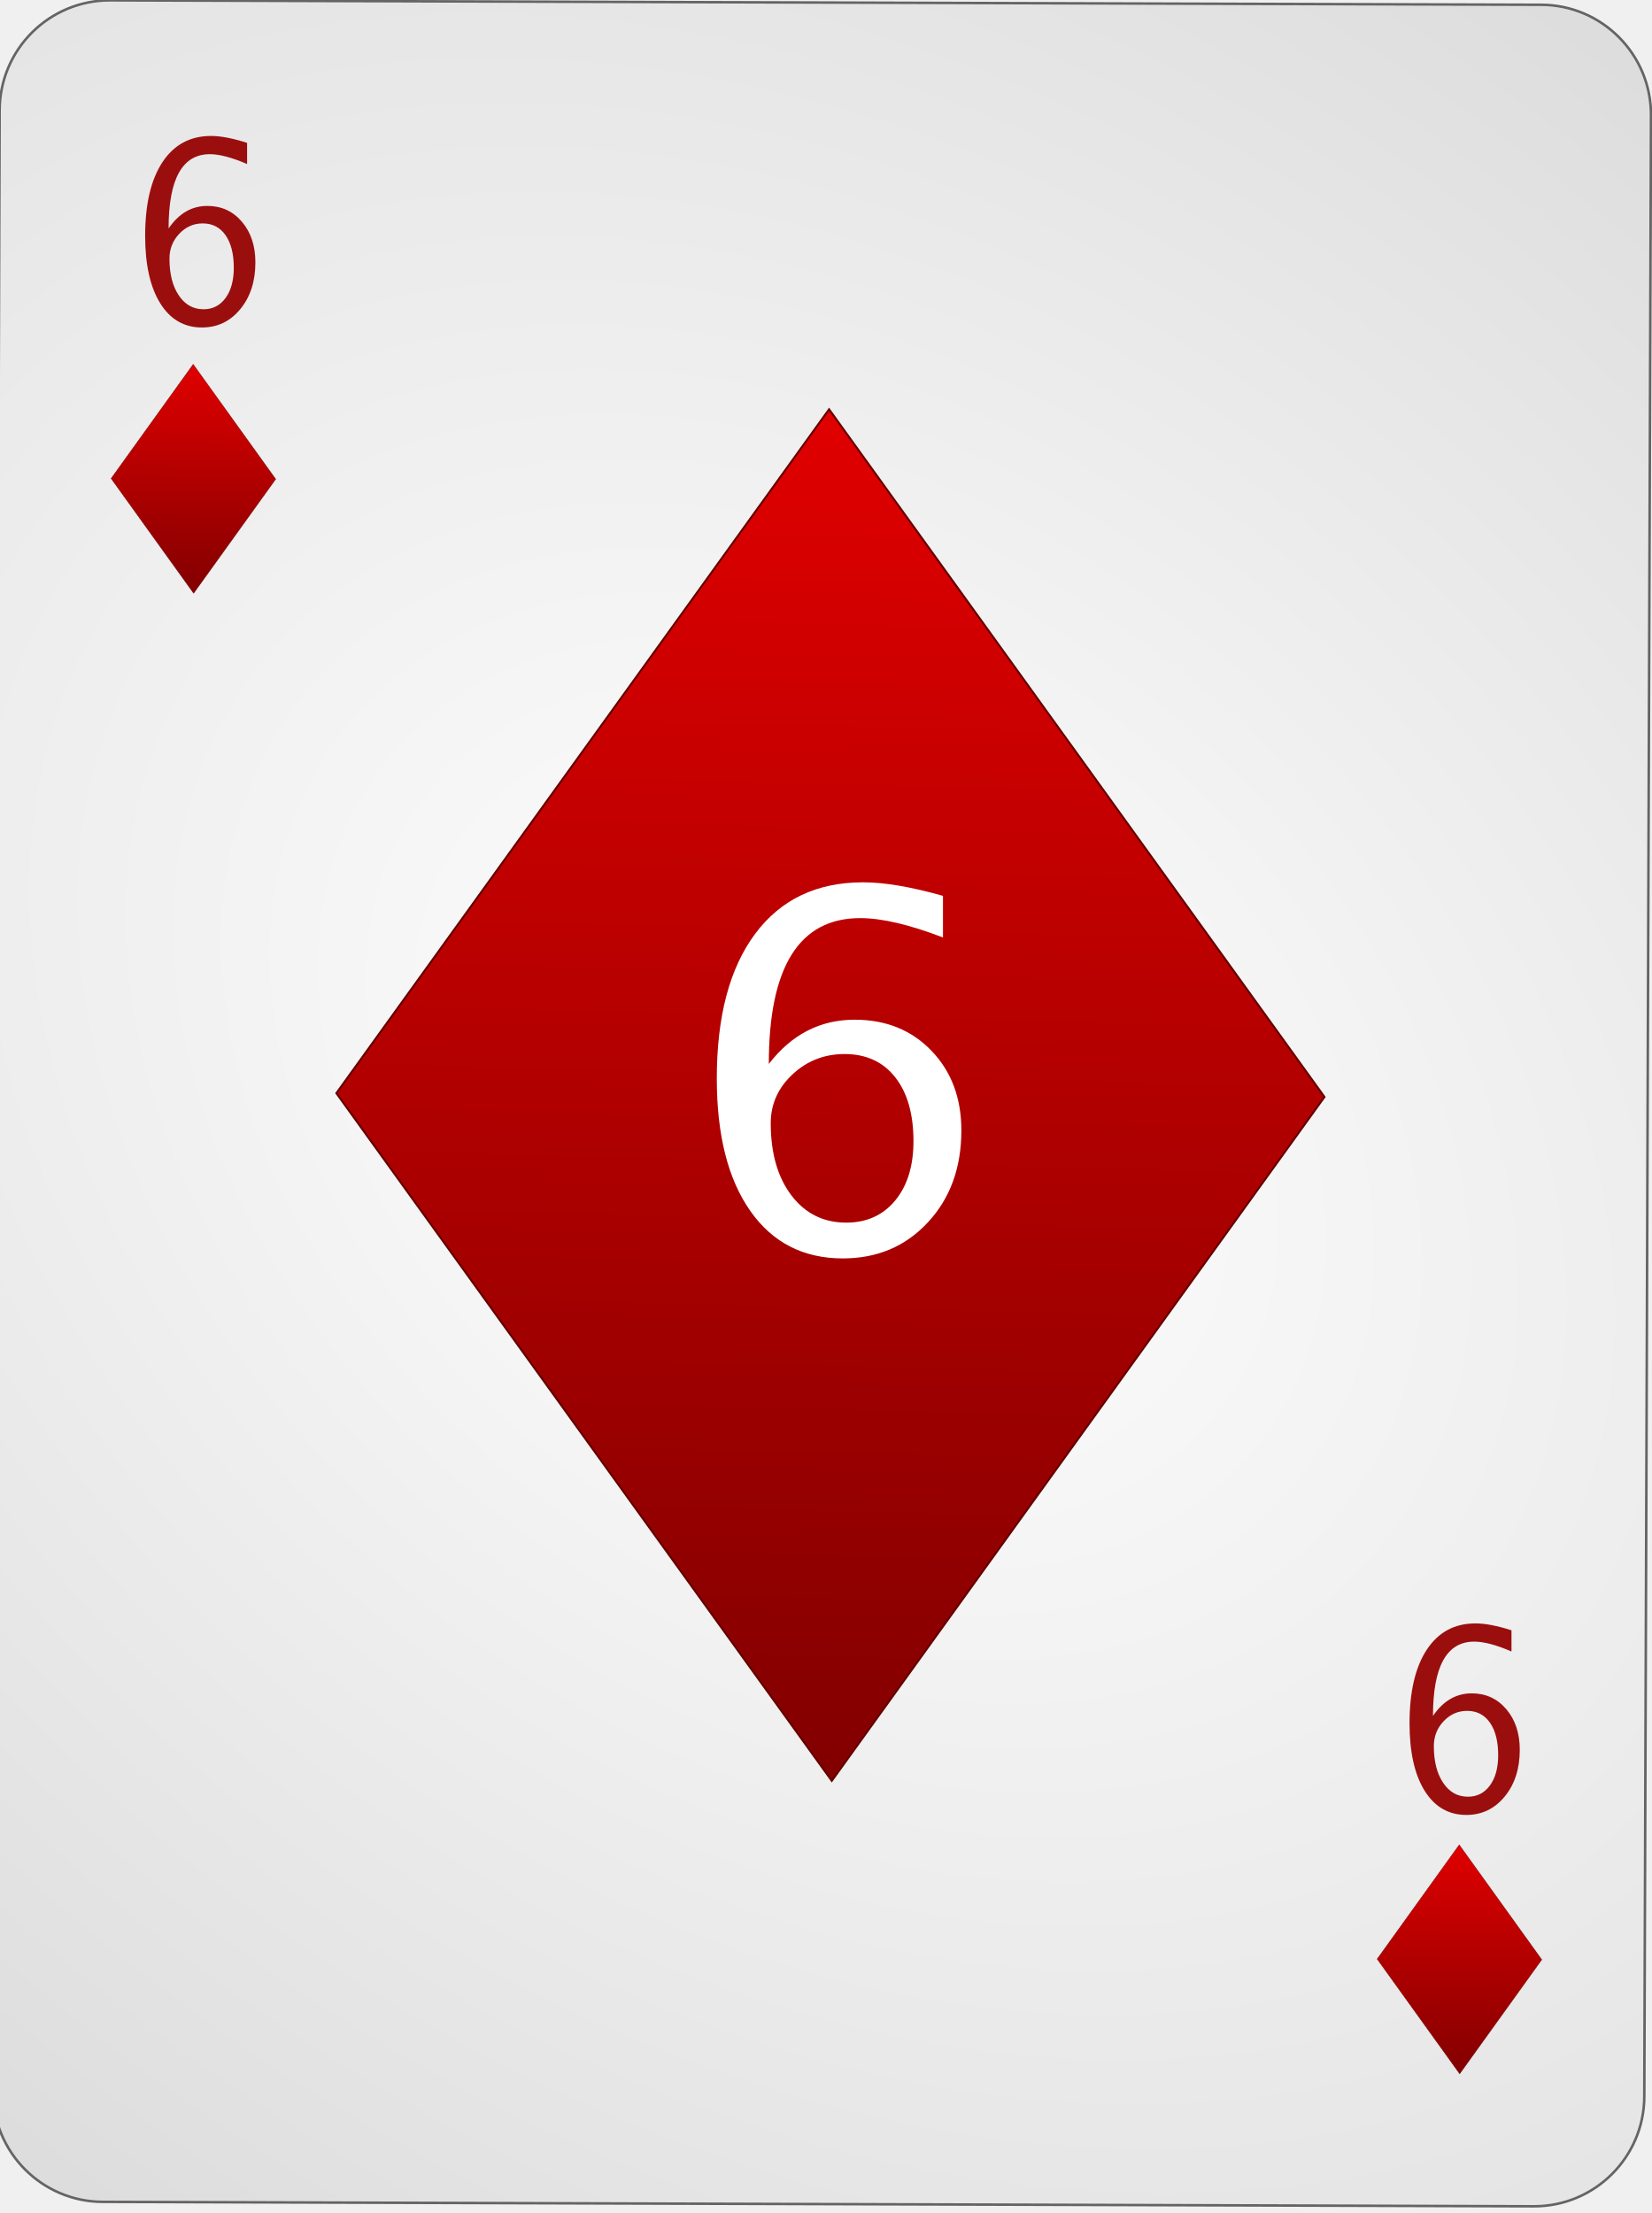
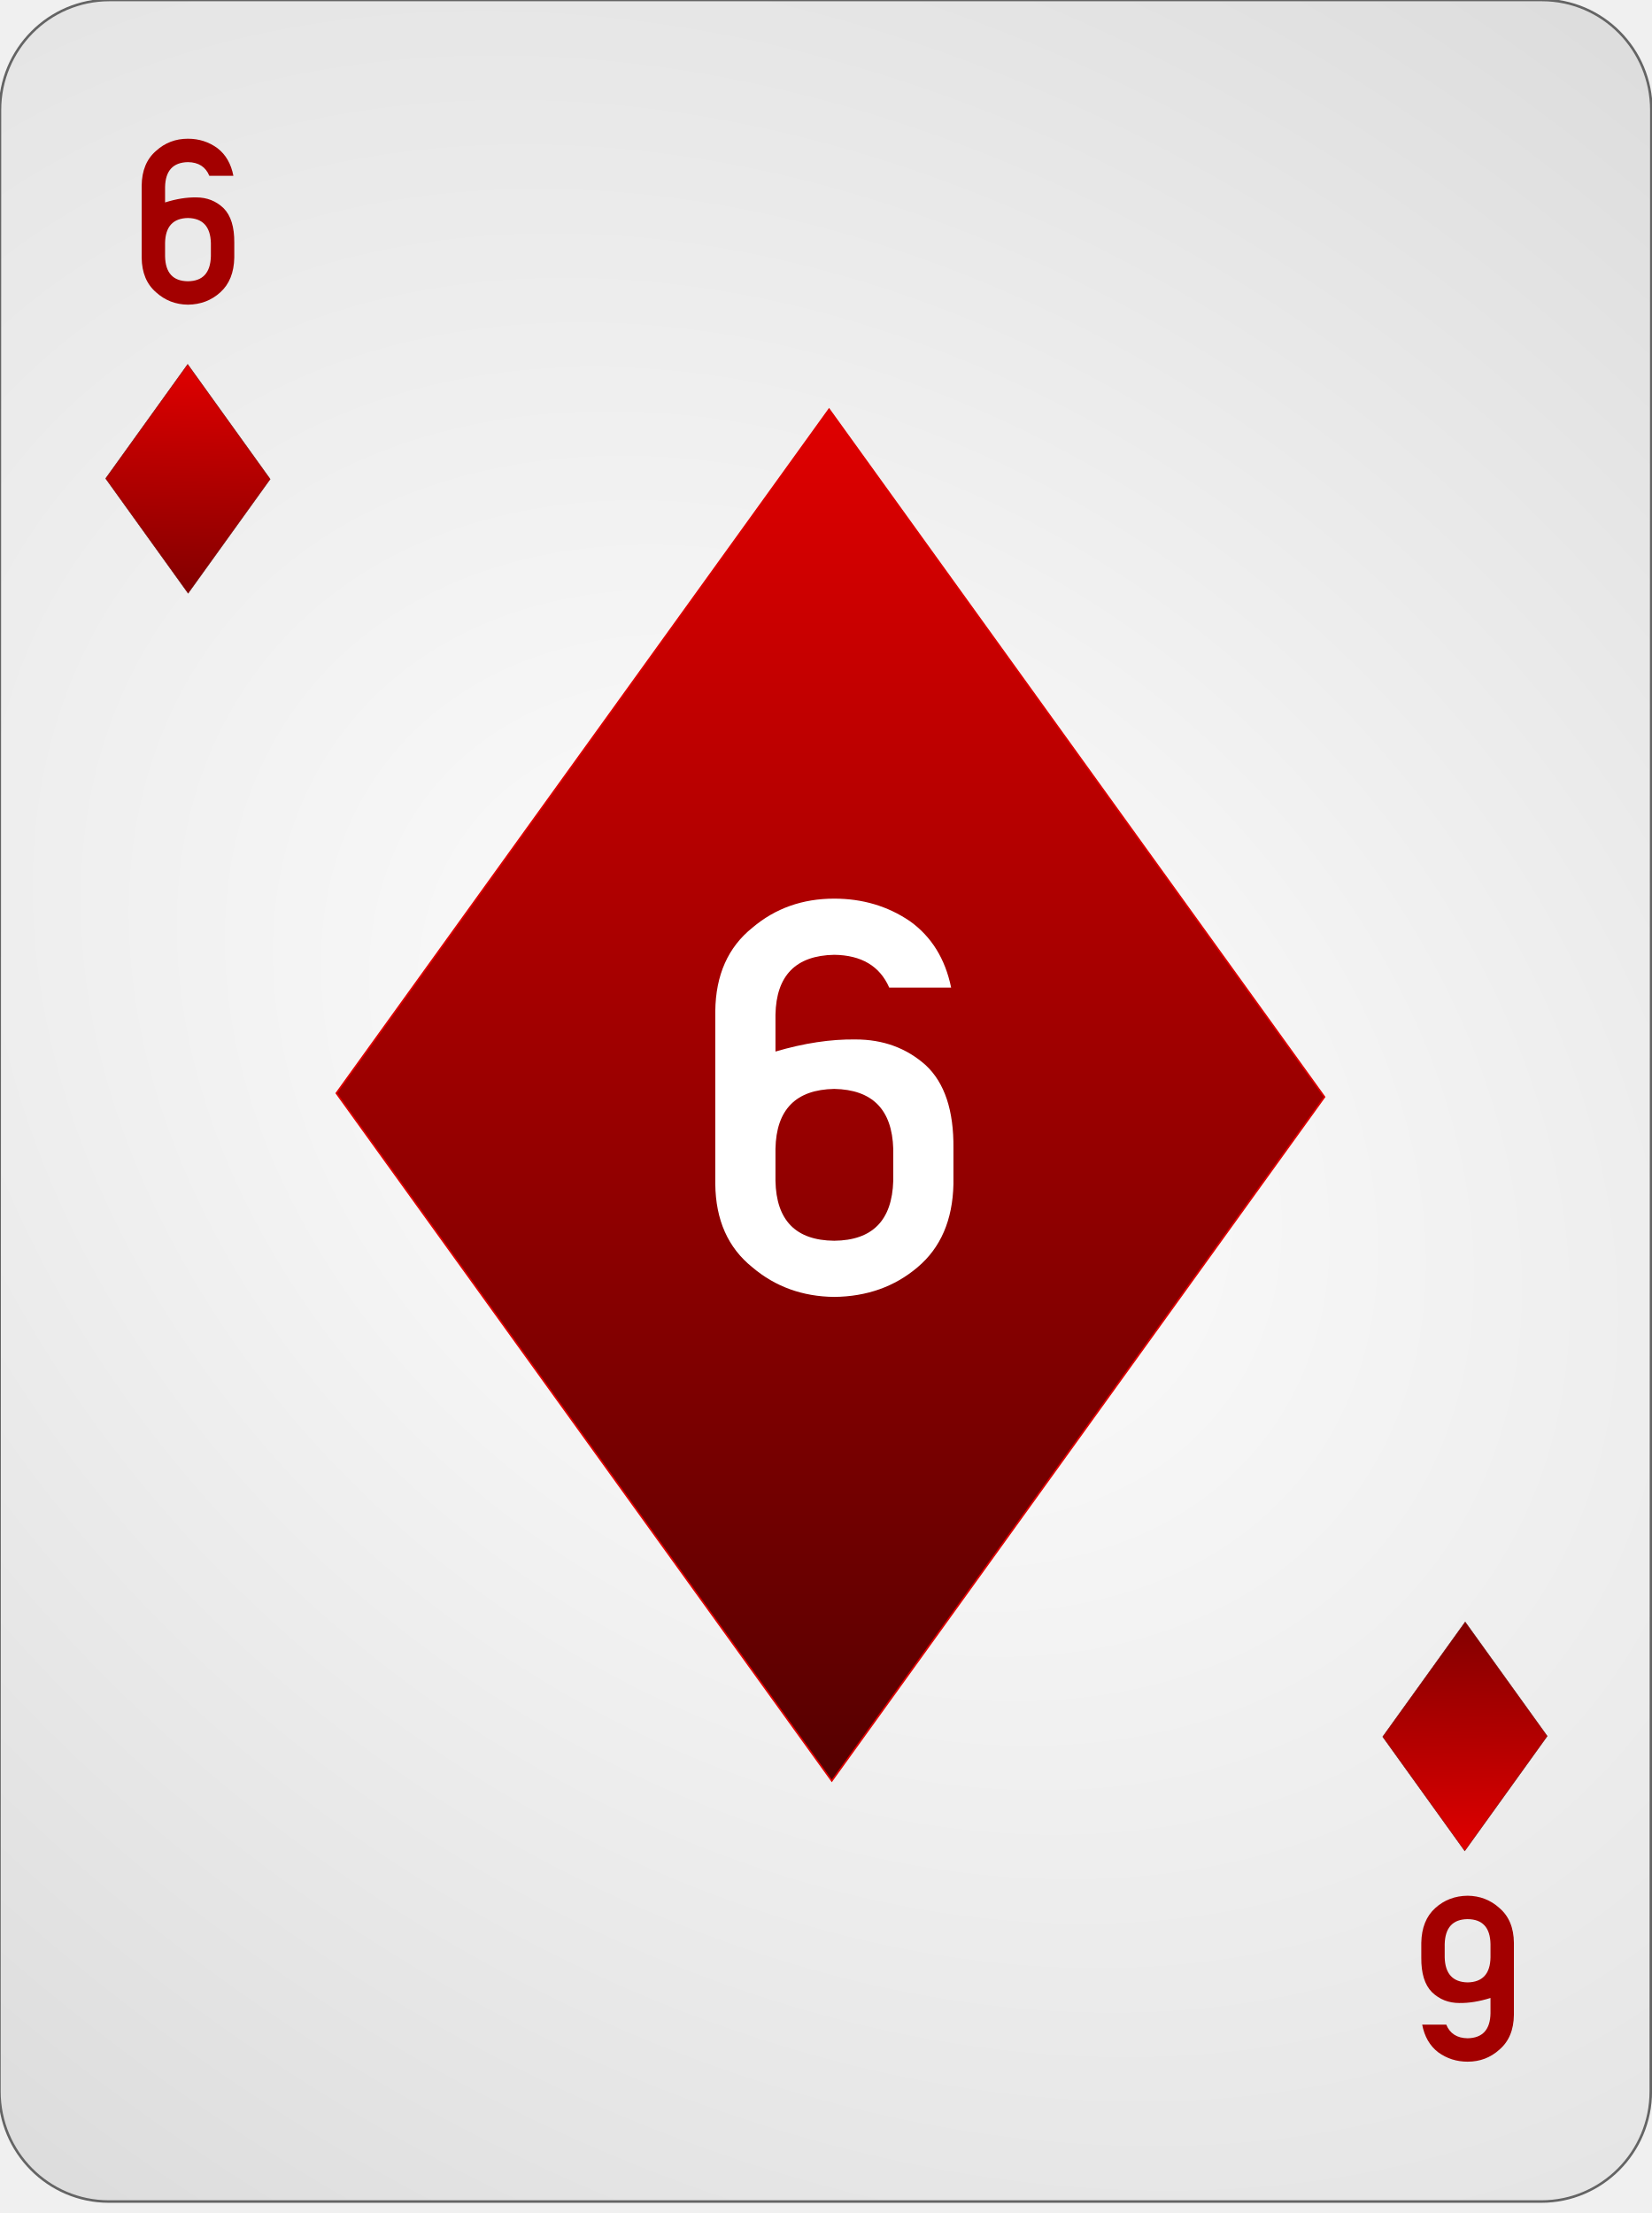
<svg xmlns="http://www.w3.org/2000/svg" width="100%" height="100%" viewBox="0 0 144 193" version="1.1" xml:space="preserve" style="fill-rule:evenodd;clip-rule:evenodd;">
-   <path id="Card-background" d="M143.967,10.046c0.018,-5.299 -4.269,-9.614 -9.568,-9.63l-124.799,-0.386c-5.298,-0.017 -9.615,4.272 -9.632,9.57l-0.583,172.799c-0.018,5.298 4.269,9.613 9.567,9.63l124.8,0.386c5.298,0.016 9.614,-4.272 9.632,-9.57l0.583,-172.799Z" style="fill:url(#_Radial1);stroke:#646464;stroke-width:0.22px;" />
+   <path id="Card-background" d="M143.997,9.6c0.002,-5.298 -4.272,-9.6 -9.538,-9.6l-124.918,0c-5.266,0 -9.542,4.302 -9.544,9.6l-0.048,172.8c-0.001,5.298 4.273,9.6 9.539,9.6l124.917,0c5.266,0 9.543,-4.302 9.544,-9.6l0.048,-172.8Z" style="fill:url(#_Radial1);stroke:#646464;stroke-width:0.22px;" />
  <g id="Diamonds">
-     <path id="rect3362" d="M72.532,155.313l42.966,-59.646l-43.202,-59.975l-42.966,59.646l43.202,59.975Z" style="fill:url(#_Linear2);stroke:#640000;stroke-width:0.17px;" />
-     <path id="rect6977" d="M16.885,51.744l7.157,-9.959l-7.196,-10.014l-7.157,9.959l7.196,10.014Z" style="fill:url(#_Linear3);stroke:#640000;stroke-width:0.03px;" />
-     <path id="rect4360" d="M127.285,180.864l7.158,-9.959l-7.197,-10.014l-7.157,9.959l7.196,10.014Z" style="fill:url(#_Linear4);stroke:#640000;stroke-width:0.03px;" />
+     <path id="rect3362" d="M72.532,155.313l42.966,-59.646l-43.202,-59.975l-42.966,59.646l43.202,59.975Z" style="fill:url(#_Linear2);stroke:url(#_Linear3);stroke-width:0.14px;" />
+     <path id="rect6977" d="M16.405,51.744l7.157,-9.959l-7.196,-10.014l-7.157,9.959l7.196,10.014Z" style="fill:url(#_Linear4);stroke:#640000;stroke-width:0.03px;" />
+     <path id="rect4360" d="M127.765,141.451l7.158,9.959l-7.197,10.014l-7.157,-9.959l7.196,-10.014Z" style="fill:url(#_Linear5);stroke:#640000;stroke-width:0.03px;" />
  </g>
-   <g id="Red-Numbers">
-     <g opacity="0.94">
-       <g id="text4292">
-         <path d="M14.701,19.925c0.894,-1.311 2.019,-1.966 3.376,-1.966c1.229,0 2.236,0.46 3.018,1.38c0.783,0.92 1.175,2.1 1.175,3.54c0,1.654 -0.439,3.015 -1.317,4.082c-0.878,1.067 -1.992,1.6 -3.342,1.6c-1.553,0 -2.767,-0.705 -3.642,-2.116c-0.874,-1.411 -1.312,-3.369 -1.312,-5.876c0,-2.757 0.503,-4.898 1.507,-6.424c1.005,-1.525 2.42,-2.288 4.245,-2.288c0.837,0 1.883,0.201 3.138,0.602l0,1.847c-1.325,-0.573 -2.409,-0.859 -3.252,-0.859c-2.396,0 -3.594,2.159 -3.594,6.478Zm5.686,3.426c0,-1.203 -0.239,-2.148 -0.718,-2.836c-0.478,-0.687 -1.142,-1.031 -1.992,-1.031c-0.792,0 -1.473,0.301 -2.044,0.902c-0.57,0.602 -0.856,1.325 -0.856,2.17c0,1.332 0.271,2.401 0.813,3.207c0.542,0.806 1.26,1.208 2.154,1.208c0.805,0 1.447,-0.327 1.925,-0.983c0.479,-0.655 0.718,-1.534 0.718,-2.637Z" style="fill:#960000;fill-rule:nonzero;" />
-         <path d="M124.956,149.647c0.894,-1.311 2.019,-1.966 3.376,-1.966c1.229,0 2.236,0.46 3.018,1.381c0.783,0.92 1.175,2.1 1.175,3.539c0,1.654 -0.439,3.015 -1.317,4.082c-0.878,1.067 -1.992,1.601 -3.342,1.601c-1.553,0 -2.767,-0.706 -3.642,-2.116c-0.874,-1.411 -1.312,-3.37 -1.312,-5.876c0,-2.758 0.503,-4.899 1.507,-6.424c1.005,-1.526 2.42,-2.288 4.245,-2.288c0.837,0 1.883,0.2 3.138,0.601l0,1.848c-1.325,-0.573 -2.409,-0.86 -3.252,-0.86c-2.396,0 -3.594,2.16 -3.594,6.478Zm5.686,3.427c0,-1.203 -0.239,-2.149 -0.718,-2.836c-0.478,-0.688 -1.142,-1.031 -1.992,-1.031c-0.792,0 -1.473,0.3 -2.044,0.902c-0.57,0.601 -0.856,1.325 -0.856,2.17c0,1.332 0.271,2.401 0.813,3.206c0.542,0.806 1.26,1.209 2.154,1.209c0.805,0 1.447,-0.328 1.925,-0.983c0.479,-0.655 0.718,-1.534 0.718,-2.637Z" style="fill:#960000;fill-rule:nonzero;" />
-       </g>
-     </g>
+   <g id="Red-Text">
+     <path d="M12.354,22.469c0.013,1.309 0.433,2.318 1.26,3.028c0.775,0.703 1.699,1.061 2.773,1.074c1.107,-0.013 2.048,-0.371 2.822,-1.074c0.788,-0.71 1.195,-1.719 1.221,-3.028l0,-1.298c0.013,-1.374 -0.299,-2.38 -0.937,-3.018c-0.651,-0.625 -1.446,-0.937 -2.383,-0.937c-0.84,-0.013 -1.745,0.133 -2.715,0.439l0,-1.338c0.026,-1.426 0.69,-2.152 1.992,-2.178c0.925,0.013 1.546,0.411 1.865,1.192l2.1,0c-0.202,-1.048 -0.667,-1.852 -1.396,-2.412c-0.749,-0.547 -1.605,-0.821 -2.569,-0.821c-1.074,0 -1.998,0.352 -2.773,1.055c-0.827,0.71 -1.247,1.722 -1.26,3.037l0,6.279Zm2.041,-1.279c0.026,-1.426 0.69,-2.152 1.992,-2.178c1.296,0.026 1.963,0.752 2.002,2.178l0,1.162c-0.039,1.439 -0.706,2.165 -2.002,2.178c-1.302,-0.013 -1.966,-0.739 -1.992,-2.178l0,-1.162Z" style="fill:#a30000;fill-rule:nonzero;" />
+     <path d="M132.013,169.432c-0.013,-1.309 -0.433,-2.318 -1.26,-3.028c-0.775,-0.703 -1.699,-1.061 -2.774,-1.074c-1.106,0.013 -2.047,0.371 -2.822,1.074c-0.788,0.71 -1.194,1.719 -1.22,3.028l0,1.299c-0.013,1.373 0.299,2.379 0.937,3.017c0.651,0.625 1.445,0.938 2.383,0.938c0.84,0.013 1.745,-0.134 2.715,-0.44l0,1.338c-0.026,1.426 -0.69,2.152 -1.993,2.178c-0.924,-0.013 -1.546,-0.41 -1.865,-1.192l-2.099,0c0.201,1.049 0.667,1.853 1.396,2.413c0.749,0.546 1.605,0.82 2.568,0.82c1.075,0 1.999,-0.352 2.774,-1.055c0.827,-0.709 1.247,-1.722 1.26,-3.037l0,-6.279Zm-2.041,1.279c-0.026,1.426 -0.69,2.152 -1.993,2.178c-1.295,-0.026 -1.962,-0.752 -2.001,-2.178l0,-1.162c0.039,-1.439 0.706,-2.165 2.001,-2.178c1.303,0.013 1.967,0.739 1.993,2.178l0,1.162Z" style="fill:#a30000;fill-rule:nonzero;" />
  </g>
-   <g id="text4596">
-     <path d="M67.041,92.79c1.982,-2.574 4.479,-3.86 7.488,-3.86c2.728,0 4.96,0.903 6.697,2.71c1.737,1.807 2.605,4.124 2.605,6.951c0,3.248 -0.974,5.92 -2.921,8.015c-1.948,2.096 -4.419,3.143 -7.415,3.143c-3.445,0 -6.138,-1.385 -8.079,-4.155c-1.94,-2.771 -2.911,-6.617 -2.911,-11.539c0,-5.414 1.115,-9.618 3.344,-12.614c2.229,-2.995 5.368,-4.493 9.418,-4.493c1.856,0 4.177,0.394 6.961,1.182l0,3.628c-2.939,-1.125 -5.344,-1.688 -7.214,-1.688c-5.316,0 -7.973,4.24 -7.973,12.72Zm12.614,6.729c0,-2.363 -0.531,-4.219 -1.593,-5.569c-1.062,-1.35 -2.535,-2.025 -4.419,-2.025c-1.758,0 -3.27,0.591 -4.535,1.772c-1.266,1.181 -1.899,2.601 -1.899,4.261c0,2.615 0.602,4.714 1.804,6.296c1.202,1.582 2.795,2.373 4.778,2.373c1.786,0 3.209,-0.643 4.271,-1.93c1.062,-1.286 1.593,-3.013 1.593,-5.178Z" style="fill:url(#_Linear5);fill-rule:nonzero;" />
+   <g id="Center-Text" transform="matrix(0.233905,0,0,0.218311,72.7568,112.825)">
+     <path d="M-44.393,-43.802c0.144,14.386 4.76,25.48 13.85,33.281c8.517,7.73 18.68,11.666 30.489,11.809c12.168,-0.143 22.51,-4.079 31.027,-11.809c8.66,-7.801 13.133,-18.895 13.42,-33.281l0,-14.279c0.143,-15.102 -3.293,-26.159 -10.307,-33.174c-7.157,-6.87 -15.889,-10.306 -26.195,-10.306c-9.233,-0.143 -19.182,1.467 -29.846,4.831l0,-14.708c0.287,-15.674 7.587,-23.654 21.901,-23.941c10.164,0.143 16.999,4.509 20.506,13.098l23.082,0c-2.219,-11.523 -7.336,-20.362 -15.352,-26.518c-8.231,-6.012 -17.643,-9.018 -28.236,-9.018c-11.809,0 -21.972,3.865 -30.489,11.595c-9.09,7.801 -13.706,18.931 -13.85,33.388l0,69.032Zm22.438,-14.064c0.287,-15.674 7.587,-23.655 21.901,-23.941c14.243,0.286 21.579,8.267 22.009,23.941l0,12.776c-0.43,15.817 -7.766,23.797 -22.009,23.94c-14.314,-0.143 -21.614,-8.123 -21.901,-23.94l0,-12.776Z" style="fill:none;" />
+     <path d="M-44.393,-43.802c0.144,14.386 4.76,25.48 13.85,33.281c8.517,7.73 18.68,11.666 30.489,11.809c12.168,-0.143 22.51,-4.079 31.027,-11.809c8.66,-7.801 13.133,-18.895 13.42,-33.281l0,-14.279c0.143,-15.102 -3.293,-26.159 -10.307,-33.174c-7.157,-6.87 -15.889,-10.306 -26.195,-10.306c-9.233,-0.143 -19.182,1.467 -29.846,4.831l0,-14.708c0.287,-15.674 7.587,-23.654 21.901,-23.941c10.164,0.143 16.999,4.509 20.506,13.098l23.082,0c-2.219,-11.523 -7.336,-20.362 -15.352,-26.518c-8.231,-6.012 -17.643,-9.018 -28.236,-9.018c-11.809,0 -21.972,3.865 -30.489,11.595c-9.09,7.801 -13.706,18.931 -13.85,33.388l0,69.032Zm22.438,-14.064c0.287,-15.674 7.587,-23.655 21.901,-23.941c14.243,0.286 21.579,8.267 22.009,23.941l0,12.776c-0.43,15.817 -7.766,23.797 -22.009,23.94c-14.314,-0.143 -21.614,-8.123 -21.901,-23.94l0,-12.776Z" style="fill:#fff;fill-rule:nonzero;" />
  </g>
  <defs>
-     <radialGradient id="_Radial1" cx="0" cy="0" r="1" gradientUnits="userSpaceOnUse" gradientTransform="matrix(126.562,97.7279,-71.6611,95.2942,71.6758,96.2223)">
+     <radialGradient id="_Radial1" cx="0" cy="0" r="1" gradientUnits="userSpaceOnUse" gradientTransform="matrix(126.864,97.3356,-71.3658,95.5156,71.9734,96)">
      <stop offset="0%" style="stop-color:#fff;stop-opacity:1" />
      <stop offset="100%" style="stop-color:#dcdcdc;stop-opacity:1" />
    </radialGradient>
-     <linearGradient id="_Linear2" x1="0" y1="0" x2="1" y2="0" gradientUnits="userSpaceOnUse" gradientTransform="matrix(-1.01374,121.856,-87.7783,-1.4073,71.9048,35.3332)">
+     <linearGradient id="_Linear2" x1="0" y1="0" x2="1" y2="0" gradientUnits="userSpaceOnUse" gradientTransform="matrix(0.649222,119.114,-119.114,0.649222,72.0282,35.4239)">
+       <stop offset="0%" style="stop-color:#e00000;stop-opacity:1" />
+       <stop offset="100%" style="stop-color:#560000;stop-opacity:1" />
+     </linearGradient>
+     <linearGradient id="_Linear3" x1="0" y1="0" x2="1" y2="0" gradientUnits="userSpaceOnUse" gradientTransform="matrix(-54.8234,-72.2122,52.0178,-76.1069,-50.1075,185.702)">
+       <stop offset="0%" style="stop-color:#e00000;stop-opacity:1" />
+       <stop offset="100%" style="stop-color:#560000;stop-opacity:1" />
+     </linearGradient>
+     <linearGradient id="_Linear4" x1="0" y1="0" x2="1" y2="0" gradientUnits="userSpaceOnUse" gradientTransform="matrix(-0.168869,20.3461,-14.6221,-0.234974,16.3007,31.711)">
      <stop offset="0%" style="stop-color:#e00000;stop-opacity:1" />
      <stop offset="100%" style="stop-color:#810000;stop-opacity:1" />
    </linearGradient>
-     <linearGradient id="_Linear3" x1="0" y1="0" x2="1" y2="0" gradientUnits="userSpaceOnUse" gradientTransform="matrix(-0.168869,20.3461,-14.6221,-0.234974,16.7807,31.711)">
+     <linearGradient id="_Linear5" x1="0" y1="0" x2="1" y2="0" gradientUnits="userSpaceOnUse" gradientTransform="matrix(-0.168869,-20.3461,-14.6221,0.234974,127.661,161.484)">
      <stop offset="0%" style="stop-color:#e00000;stop-opacity:1" />
      <stop offset="100%" style="stop-color:#810000;stop-opacity:1" />
    </linearGradient>
-     <linearGradient id="_Linear4" x1="0" y1="0" x2="1" y2="0" gradientUnits="userSpaceOnUse" gradientTransform="matrix(-0.168869,20.3461,-14.6221,-0.234974,127.181,160.831)">
-       <stop offset="0%" style="stop-color:#e00000;stop-opacity:1" />
-       <stop offset="100%" style="stop-color:#810000;stop-opacity:1" />
-     </linearGradient>
-     <linearGradient id="_Linear5" x1="0" y1="0" x2="1" y2="0" gradientUnits="userSpaceOnUse" gradientTransform="matrix(0.0983952,31.9224,-31.9224,0.0983952,128.775,186.486)">
-       <stop offset="0%" style="stop-color:#fff;stop-opacity:1" />
-       <stop offset="100%" style="stop-color:#dcdcdc;stop-opacity:1" />
-     </linearGradient>
  </defs>
</svg>
